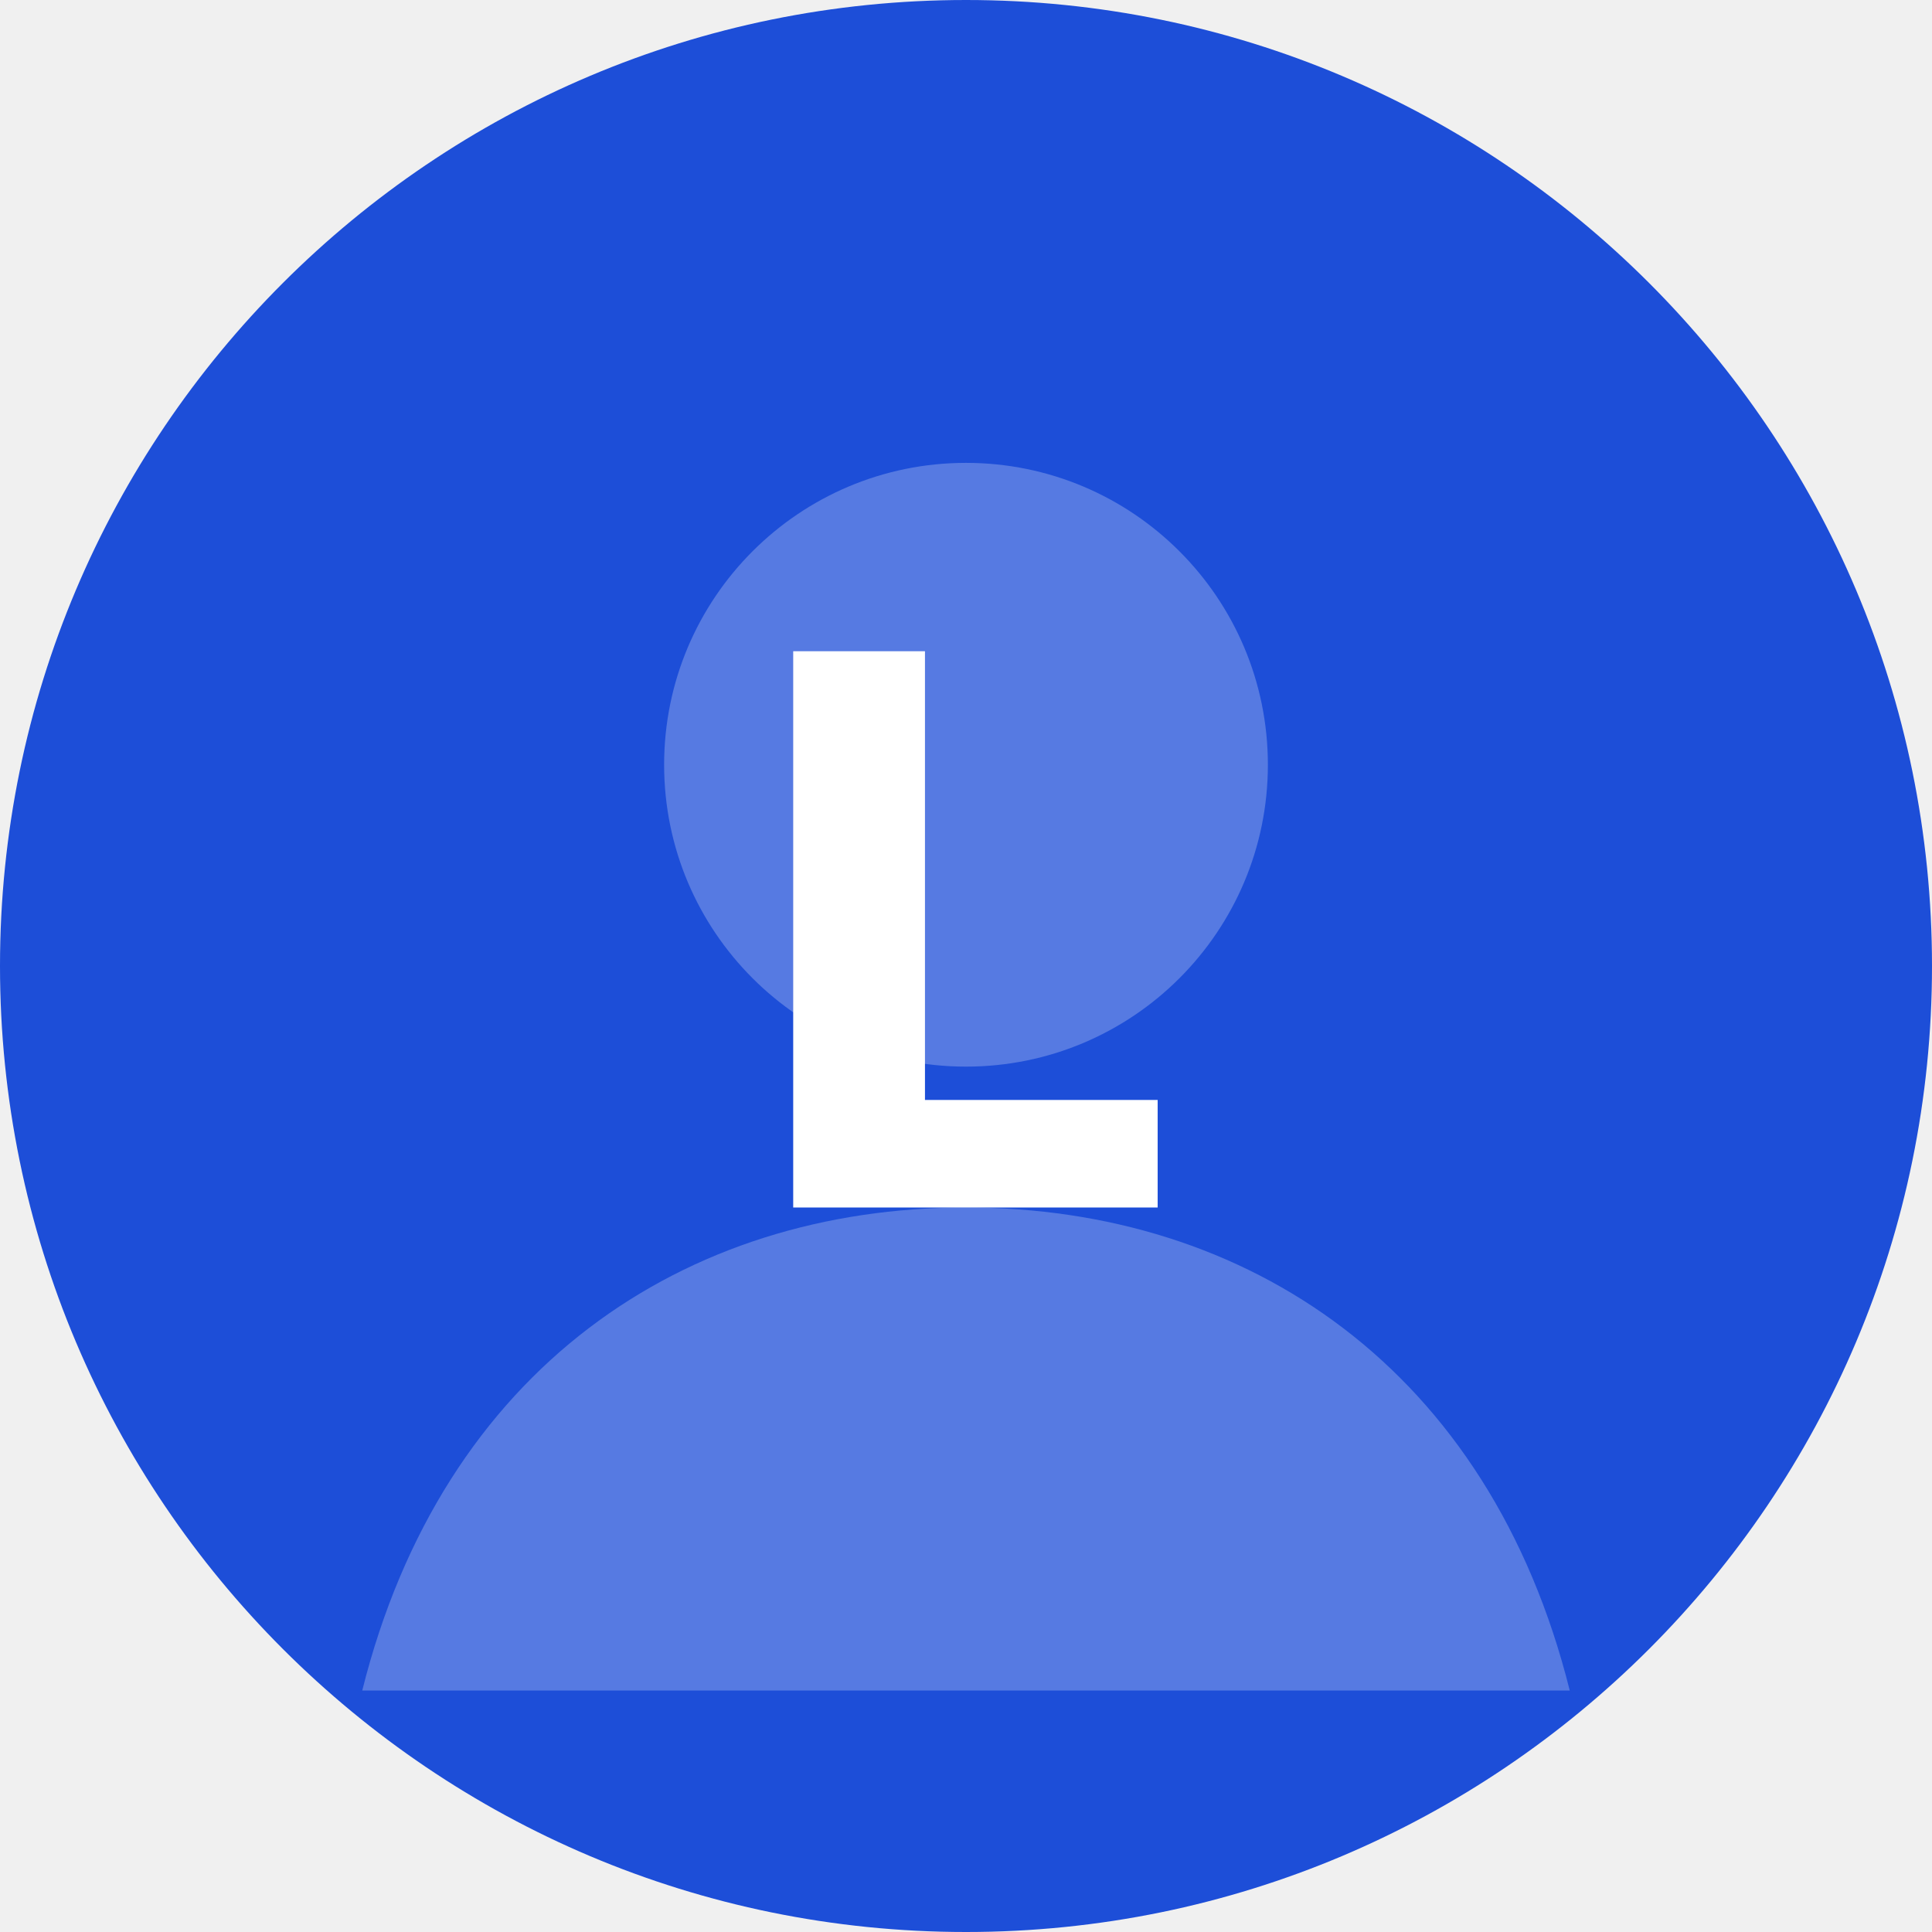
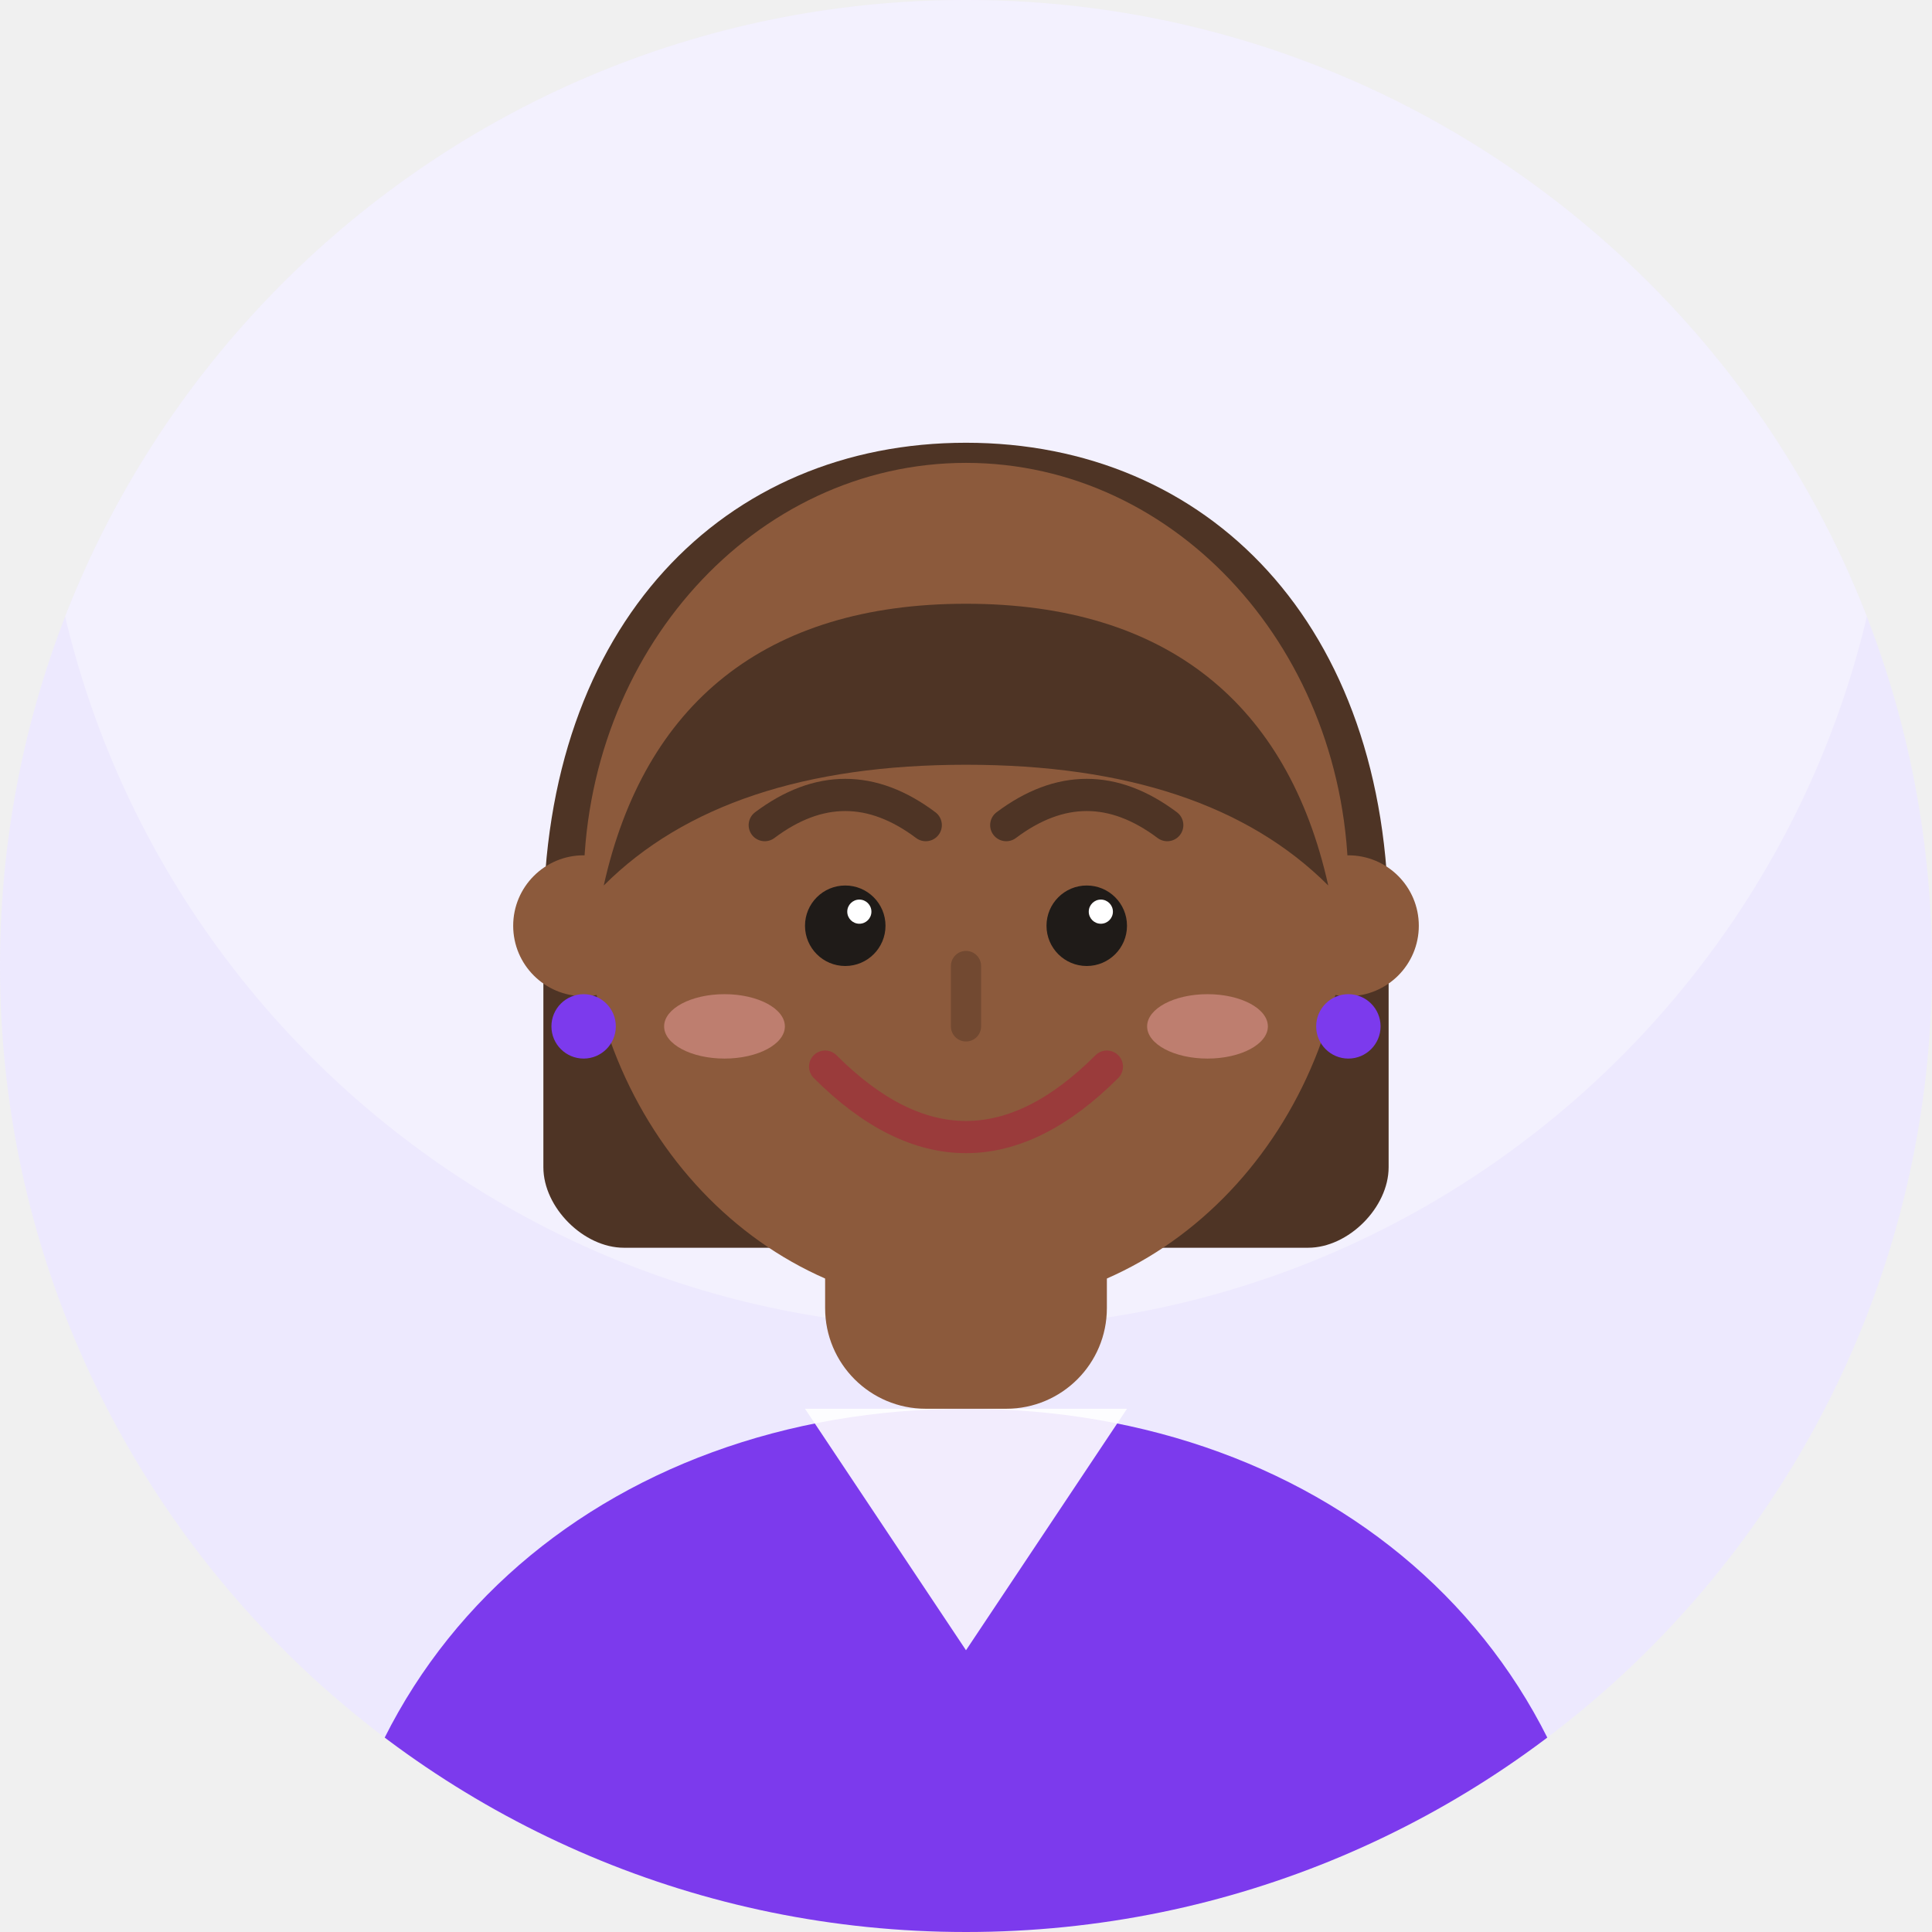
<svg xmlns="http://www.w3.org/2000/svg" viewBox="0 0 96 96" width="96" height="96">
-   <circle cx="48" cy="48" r="48" fill="#1D4ED8" />
-   <circle cx="48" cy="38" r="15" fill="#fff" opacity=".25" />
-   <path d="M18 84c4-16 16-24 30-24s26 8 30 24" fill="#fff" opacity=".25" />
-   <text x="48" y="60" text-anchor="middle" font-family="Inter,Arial,sans-serif" font-size="38" font-weight="800" fill="#fff">L</text>
+   <defs>
+     <clipPath id="c">
+       <circle cx="48" cy="48" r="48" />
+     </clipPath>
+   </defs>
+   <g clip-path="url(#c)">
+     <rect width="96" height="96" fill="#EDE9FE" />
+     <circle cx="48" cy="20" r="46" fill="#fff" opacity=".35" />
+     <path d="M16 100c0-18 14-30 32-30s32 12 32 30z" fill="#7C3AED" />
+     <path d="M40 70h16l-8 12z" fill="#fff" opacity=".9" />
+     <rect x="41" y="56" width="14" height="14" rx="5" fill="#8C5A3C" />
+     <path d="M27 46c0-15 9-24 21-24s21 9 21 24v12c0 2-2 4-4 4H31c-2 0-4-2-4-4V46z" fill="#4E3425" />
+     <path d="M30 46c3-8 9-12 18-12s15 4 18 12c-4-4-10-5-18-5s-14 1-18 5z" fill="#4E3425" />
+     <ellipse cx="48" cy="44" rx="19" ry="21" fill="#8C5A3C" />
+     <circle cx="29" cy="46" r="3.5" fill="#8C5A3C" />
+     <circle cx="67" cy="46" r="3.5" fill="#8C5A3C" />
+     <circle cx="29" cy="51" r="1.6" fill="#7C3AED" />
+     <circle cx="67" cy="51" r="1.6" fill="#7C3AED" />
+     <path d="M30 44c2-9 8-14 18-14s16 5 18 14c-4-4-10-6-18-6s-14 2-18 6z" fill="#4E3425" />
+     <path d="M38 41q4-3 8 0M50 41q4-3 8 0" stroke="#4E3425" stroke-width="1.6" fill="none" stroke-linecap="round" />
+     <circle cx="42" cy="46" r="2" fill="#1F1B18" />
+     <circle cx="54" cy="46" r="2" fill="#1F1B18" />
+     <circle cx="42.7" cy="45.3" r=".6" fill="#fff" />
+     <circle cx="54.7" cy="45.3" r=".6" fill="#fff" />
+     <path d="M48 48v3" stroke="#00000030" stroke-width="1.5" stroke-linecap="round" />
+     <path d="M41 53q7 7 14 0" stroke="#9A3B3B" stroke-width="1.6" fill="none" stroke-linecap="round" />
+     <ellipse cx="36" cy="51" rx="3" ry="1.6" fill="#F0A1A1" opacity=".5" />
+     <ellipse cx="60" cy="51" rx="3" ry="1.6" fill="#F0A1A1" opacity=".5" />
+   </g>
</svg>
